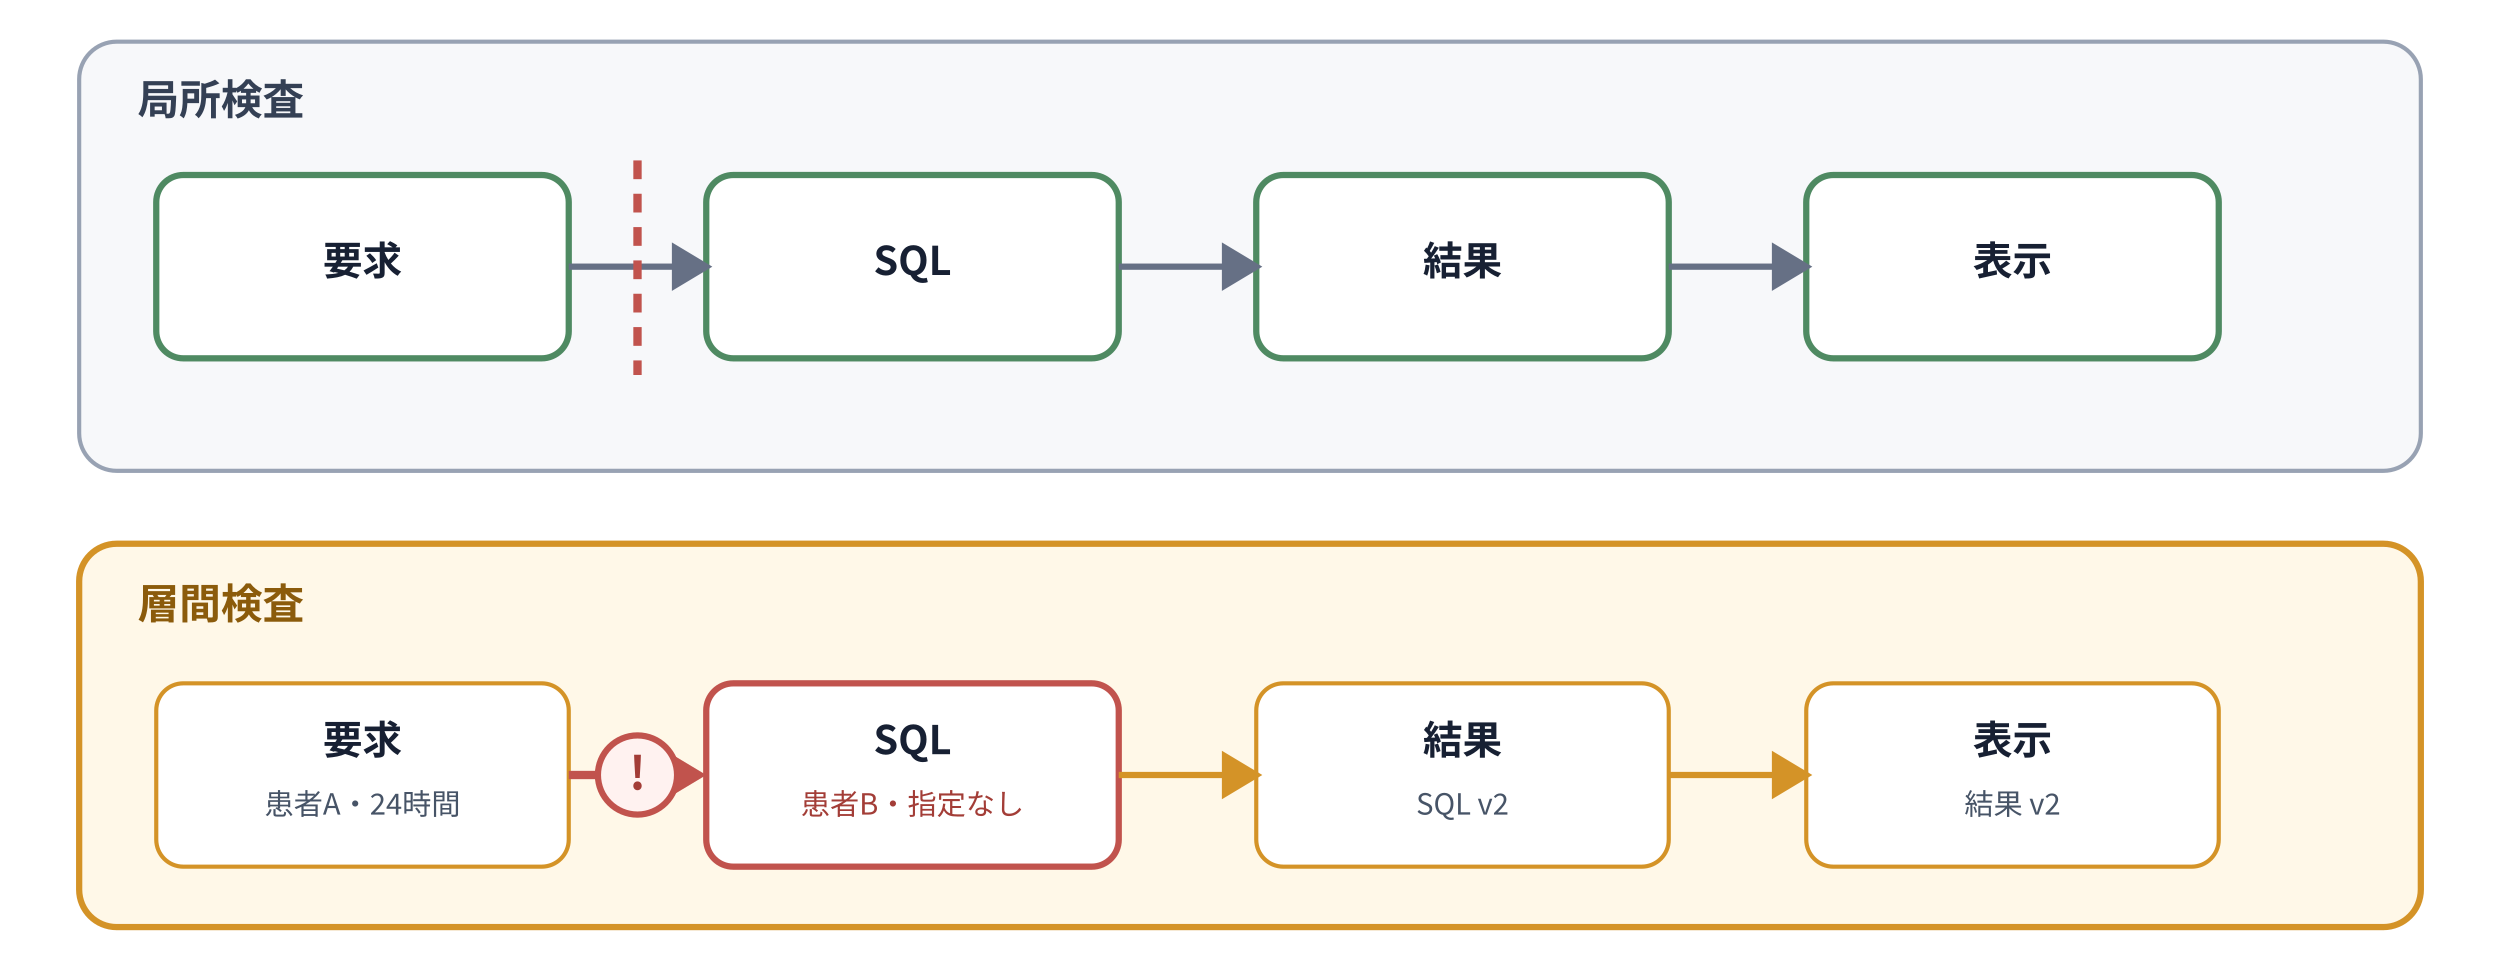
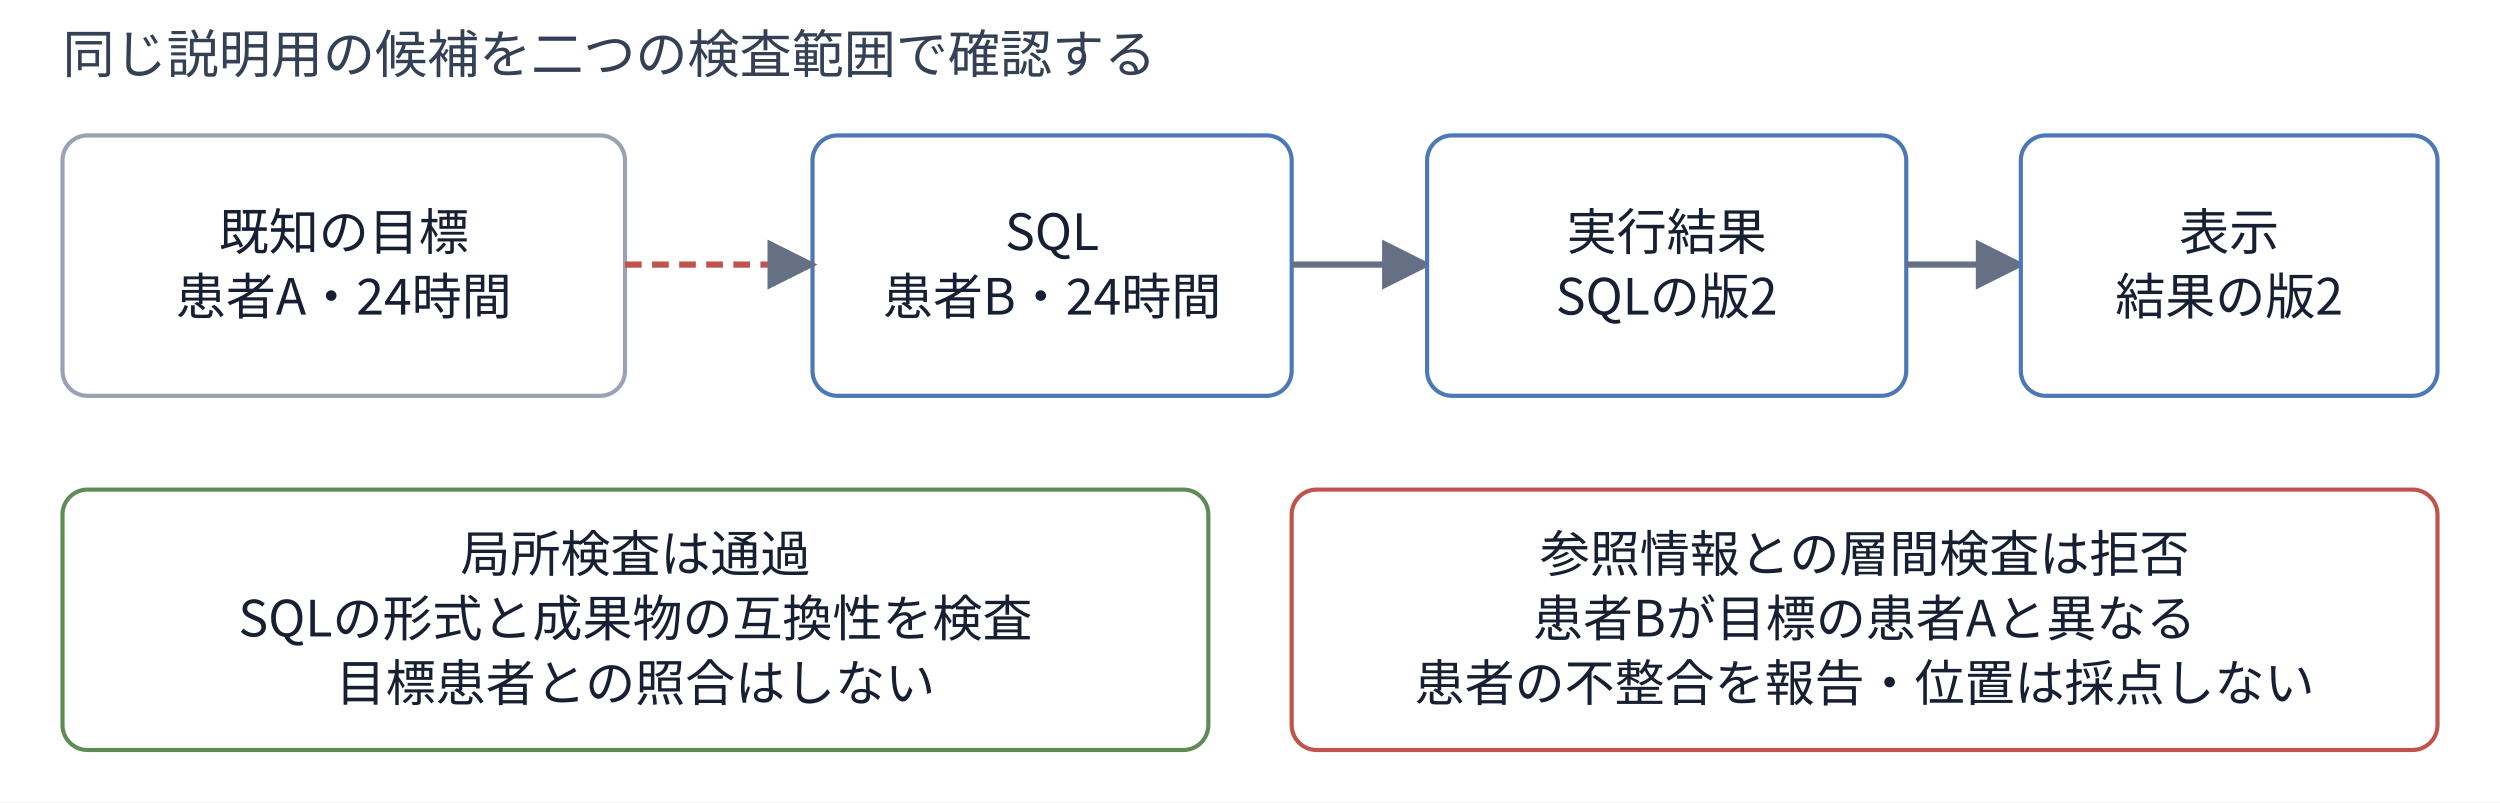
- <svg xmlns="http://www.w3.org/2000/svg" viewBox="0 55 1200 460" role="img" aria-labelledby="title description">
-   <rect width="1200" height="610" fill="#ffffff" />
-   <rect x="38" y="75" width="1124" height="206" rx="18" fill="#f7f8fa" stroke="#98a2b3" stroke-width="2" />
-   <text x="66" y="110" font-family="Noto Sans CJK JP, Hiragino Sans, sans-serif" font-size="20" font-weight="700" fill="#344054">局所検査</text>
-   <g font-family="Noto Sans CJK JP, Hiragino Sans, sans-serif" text-anchor="middle">
-     <rect x="75" y="139" width="198" height="88" rx="13" fill="#ffffff" stroke="#4f8a62" stroke-width="3" />
-     <text x="174" y="187" font-size="19" font-weight="700" fill="#172033">要求</text>
-     <rect x="339" y="139" width="198" height="88" rx="13" fill="#ffffff" stroke="#4f8a62" stroke-width="3" />
-     <text x="438" y="187" font-size="19" font-weight="700" fill="#172033">SQL</text>
-     <rect x="603" y="139" width="198" height="88" rx="13" fill="#ffffff" stroke="#4f8a62" stroke-width="3" />
-     <text x="702" y="187" font-size="19" font-weight="700" fill="#172033">結果</text>
-     <rect x="867" y="139" width="198" height="88" rx="13" fill="#ffffff" stroke="#4f8a62" stroke-width="3" />
-     <text x="966" y="187" font-size="19" font-weight="700" fill="#172033">表示</text>
+ <svg xmlns="http://www.w3.org/2000/svg" viewBox="0 0 1200 385" role="img" aria-labelledby="title description">
+   <defs>
+     <marker id="arrow" viewBox="0 0 10 10" refX="9" refY="5" markerWidth="8" markerHeight="8" orient="auto-start-reverse">
+       <path d="M0 0 L10 5 L0 10 Z" fill="#667085" />
+     </marker>
+   </defs>
+   <rect width="1200" height="385" fill="#fff" />
+   <g font-family="Noto Sans CJK JP, Hiragino Sans, sans-serif">
+     <text x="30" y="35" font-size="25" fill="#344054">同じ説明用の候補を二つの検査範囲で確認する</text>
+     <rect x="30" y="65" width="270" height="125" rx="12" fill="#fff" stroke="#98a2b3" stroke-width="2" />
+     <text x="165.0" y="120.0" text-anchor="middle" font-size="24" fill="#172033">既知の目標</text>
+     <text x="165.0" y="151.0" text-anchor="middle" font-size="24" fill="#172033">患者A・24時間</text>
+     <rect x="390" y="65" width="230" height="125" rx="12" fill="#fff" stroke="#4d78b8" stroke-width="2" />
+     <text x="505.0" y="120.0" text-anchor="middle" font-size="24" fill="#172033">SQL</text>
+     <text x="505.0" y="151.0" text-anchor="middle" font-size="24" fill="#172033">患者B・24時間</text>
+     <path d="M620 127 H685" fill="none" stroke="#667085" stroke-width="3" marker-end="url(#arrow)" />
+     <rect x="685" y="65" width="230" height="125" rx="12" fill="#fff" stroke="#4d78b8" stroke-width="2" />
+     <text x="800.0" y="120.0" text-anchor="middle" font-size="24" fill="#172033">実行結果</text>
+     <text x="800.0" y="151.0" text-anchor="middle" font-size="24" fill="#172033">SQLの版2</text>
+     <path d="M915 127 H970" fill="none" stroke="#667085" stroke-width="3" marker-end="url(#arrow)" />
+     <rect x="970" y="65" width="200" height="125" rx="12" fill="#fff" stroke="#4d78b8" stroke-width="2" />
+     <text x="1070.0" y="120.0" text-anchor="middle" font-size="24" fill="#172033">表示</text>
+     <text x="1070.0" y="151.0" text-anchor="middle" font-size="24" fill="#172033">結果の版2</text>
+     <path d="M300 127 H390" fill="none" stroke="#c1534d" stroke-width="3" marker-end="url(#arrow)" stroke-dasharray="8 5" />
+     <rect x="30" y="235" width="550" height="125" rx="12" fill="#fff" stroke="#5f8c54" stroke-width="2" />
+     <text x="305.0" y="274.5" text-anchor="middle" font-size="24" fill="#172033">局所検査は通過</text>
+     <text x="305.0" y="305.5" text-anchor="middle" font-size="24" fill="#172033">SQLの形式と成果物の互換性を検査</text>
+     <text x="305.0" y="336.5" text-anchor="middle" font-size="24" fill="#172033">目標患者との照合はしない</text>
+     <rect x="620" y="235" width="550" height="125" rx="12" fill="#fff" stroke="#c1534d" stroke-width="2" />
+     <text x="895.0" y="274.5" text-anchor="middle" font-size="24" fill="#172033">参照情報との層間検査は拒否</text>
+     <text x="895.0" y="305.5" text-anchor="middle" font-size="24" fill="#172033">患者Bが目標の患者Aと異なる</text>
+     <text x="895.0" y="336.5" text-anchor="middle" font-size="24" fill="#172033">患者の不整合を報告・位置は採点しない</text>
  </g>
-   <g stroke="#667085" stroke-width="3" fill="#667085">
-     <line x1="273" y1="183" x2="327" y2="183" />
-     <polygon points="339,183 324,174 324,192" />
-     <line x1="537" y1="183" x2="591" y2="183" />
-     <polygon points="603,183 588,174 588,192" />
-     <line x1="801" y1="183" x2="855" y2="183" />
-     <polygon points="867,183 852,174 852,192" />
-   </g>
-   <line x1="306" y1="132" x2="306" y2="235" stroke="#c1534d" stroke-width="4" stroke-dasharray="9 7" />
-   <rect x="38" y="316" width="1124" height="184" rx="18" fill="#fff8e8" stroke="#d49327" stroke-width="3" />
-   <text x="66" y="352" font-family="Noto Sans CJK JP, Hiragino Sans, sans-serif" font-size="20" font-weight="700" fill="#8b5b0b">層間検査</text>
-   <g font-family="Noto Sans CJK JP, Hiragino Sans, sans-serif" text-anchor="middle">
-     <rect x="75" y="383" width="198" height="88" rx="13" fill="#ffffff" stroke="#d49327" stroke-width="2" />
-     <text x="174" y="417" font-size="19" font-weight="700" fill="#172033">要求</text>
-     <text x="174" y="446" font-size="14" fill="#475467">患者A・24時間</text>
-     <rect x="339" y="383" width="198" height="88" rx="13" fill="#ffffff" stroke="#c1534d" stroke-width="3" />
-     <text x="438" y="417" font-size="19" font-weight="700" fill="#172033">SQL</text>
-     <text x="438" y="446" font-size="14" fill="#a33d37">患者B・指定なし</text>
-     <rect x="603" y="383" width="198" height="88" rx="13" fill="#ffffff" stroke="#d49327" stroke-width="2" />
-     <text x="702" y="417" font-size="19" font-weight="700" fill="#172033">結果</text>
-     <text x="702" y="446" font-size="14" fill="#475467">SQL v2</text>
-     <rect x="867" y="383" width="198" height="88" rx="13" fill="#ffffff" stroke="#d49327" stroke-width="2" />
-     <text x="966" y="417" font-size="19" font-weight="700" fill="#172033">表示</text>
-     <text x="966" y="446" font-size="14" fill="#475467">結果 v2</text>
-   </g>
-   <g stroke="#d49327" stroke-width="3" fill="#d49327">
-     <line x1="537" y1="427" x2="591" y2="427" />
-     <polygon points="603,427 588,418 588,436" />
-     <line x1="801" y1="427" x2="855" y2="427" />
-     <polygon points="867,427 852,418 852,436" />
-   </g>
-   <line x1="273" y1="427" x2="327" y2="427" stroke="#c1534d" stroke-width="4" />
-   <polygon points="339,427 324,418 324,436" fill="#c1534d" />
-   <circle cx="306" cy="427" r="19" fill="#fff2f0" stroke="#c1534d" stroke-width="3" />
-   <text x="306" y="434" text-anchor="middle" font-family="Noto Sans CJK JP, Hiragino Sans, sans-serif" font-size="22" font-weight="700" fill="#a33d37">!</text>
</svg>
